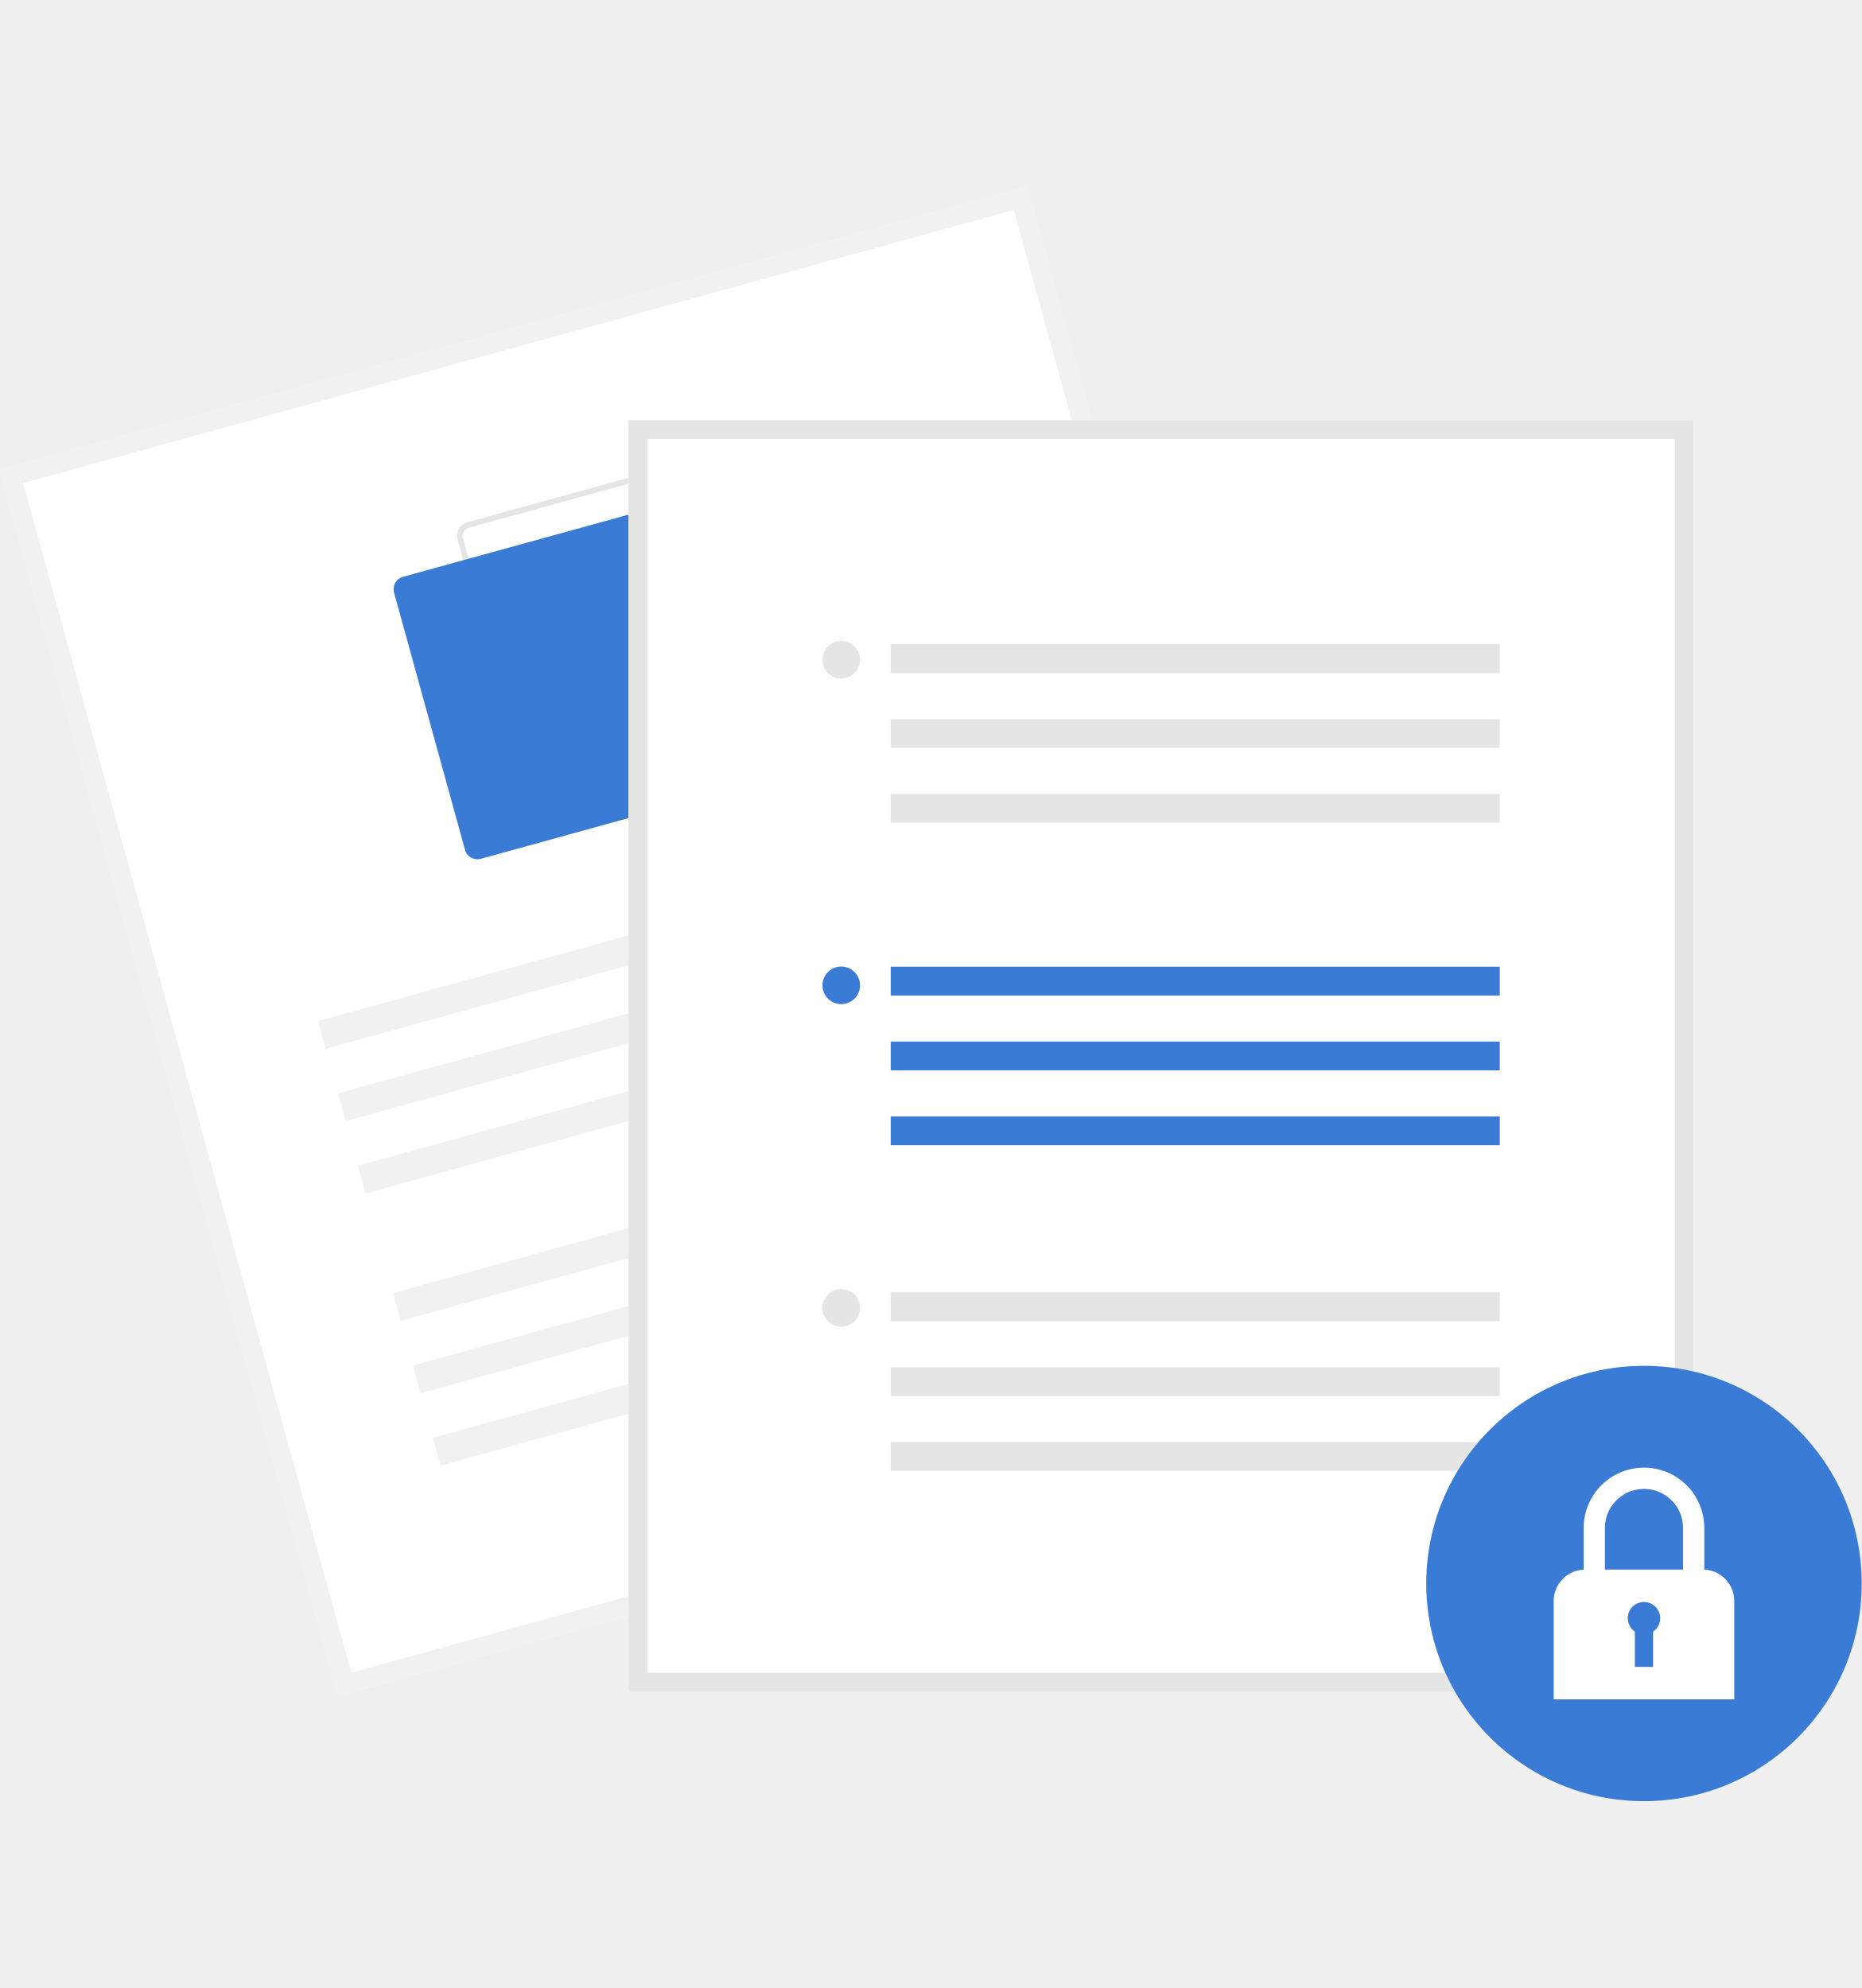
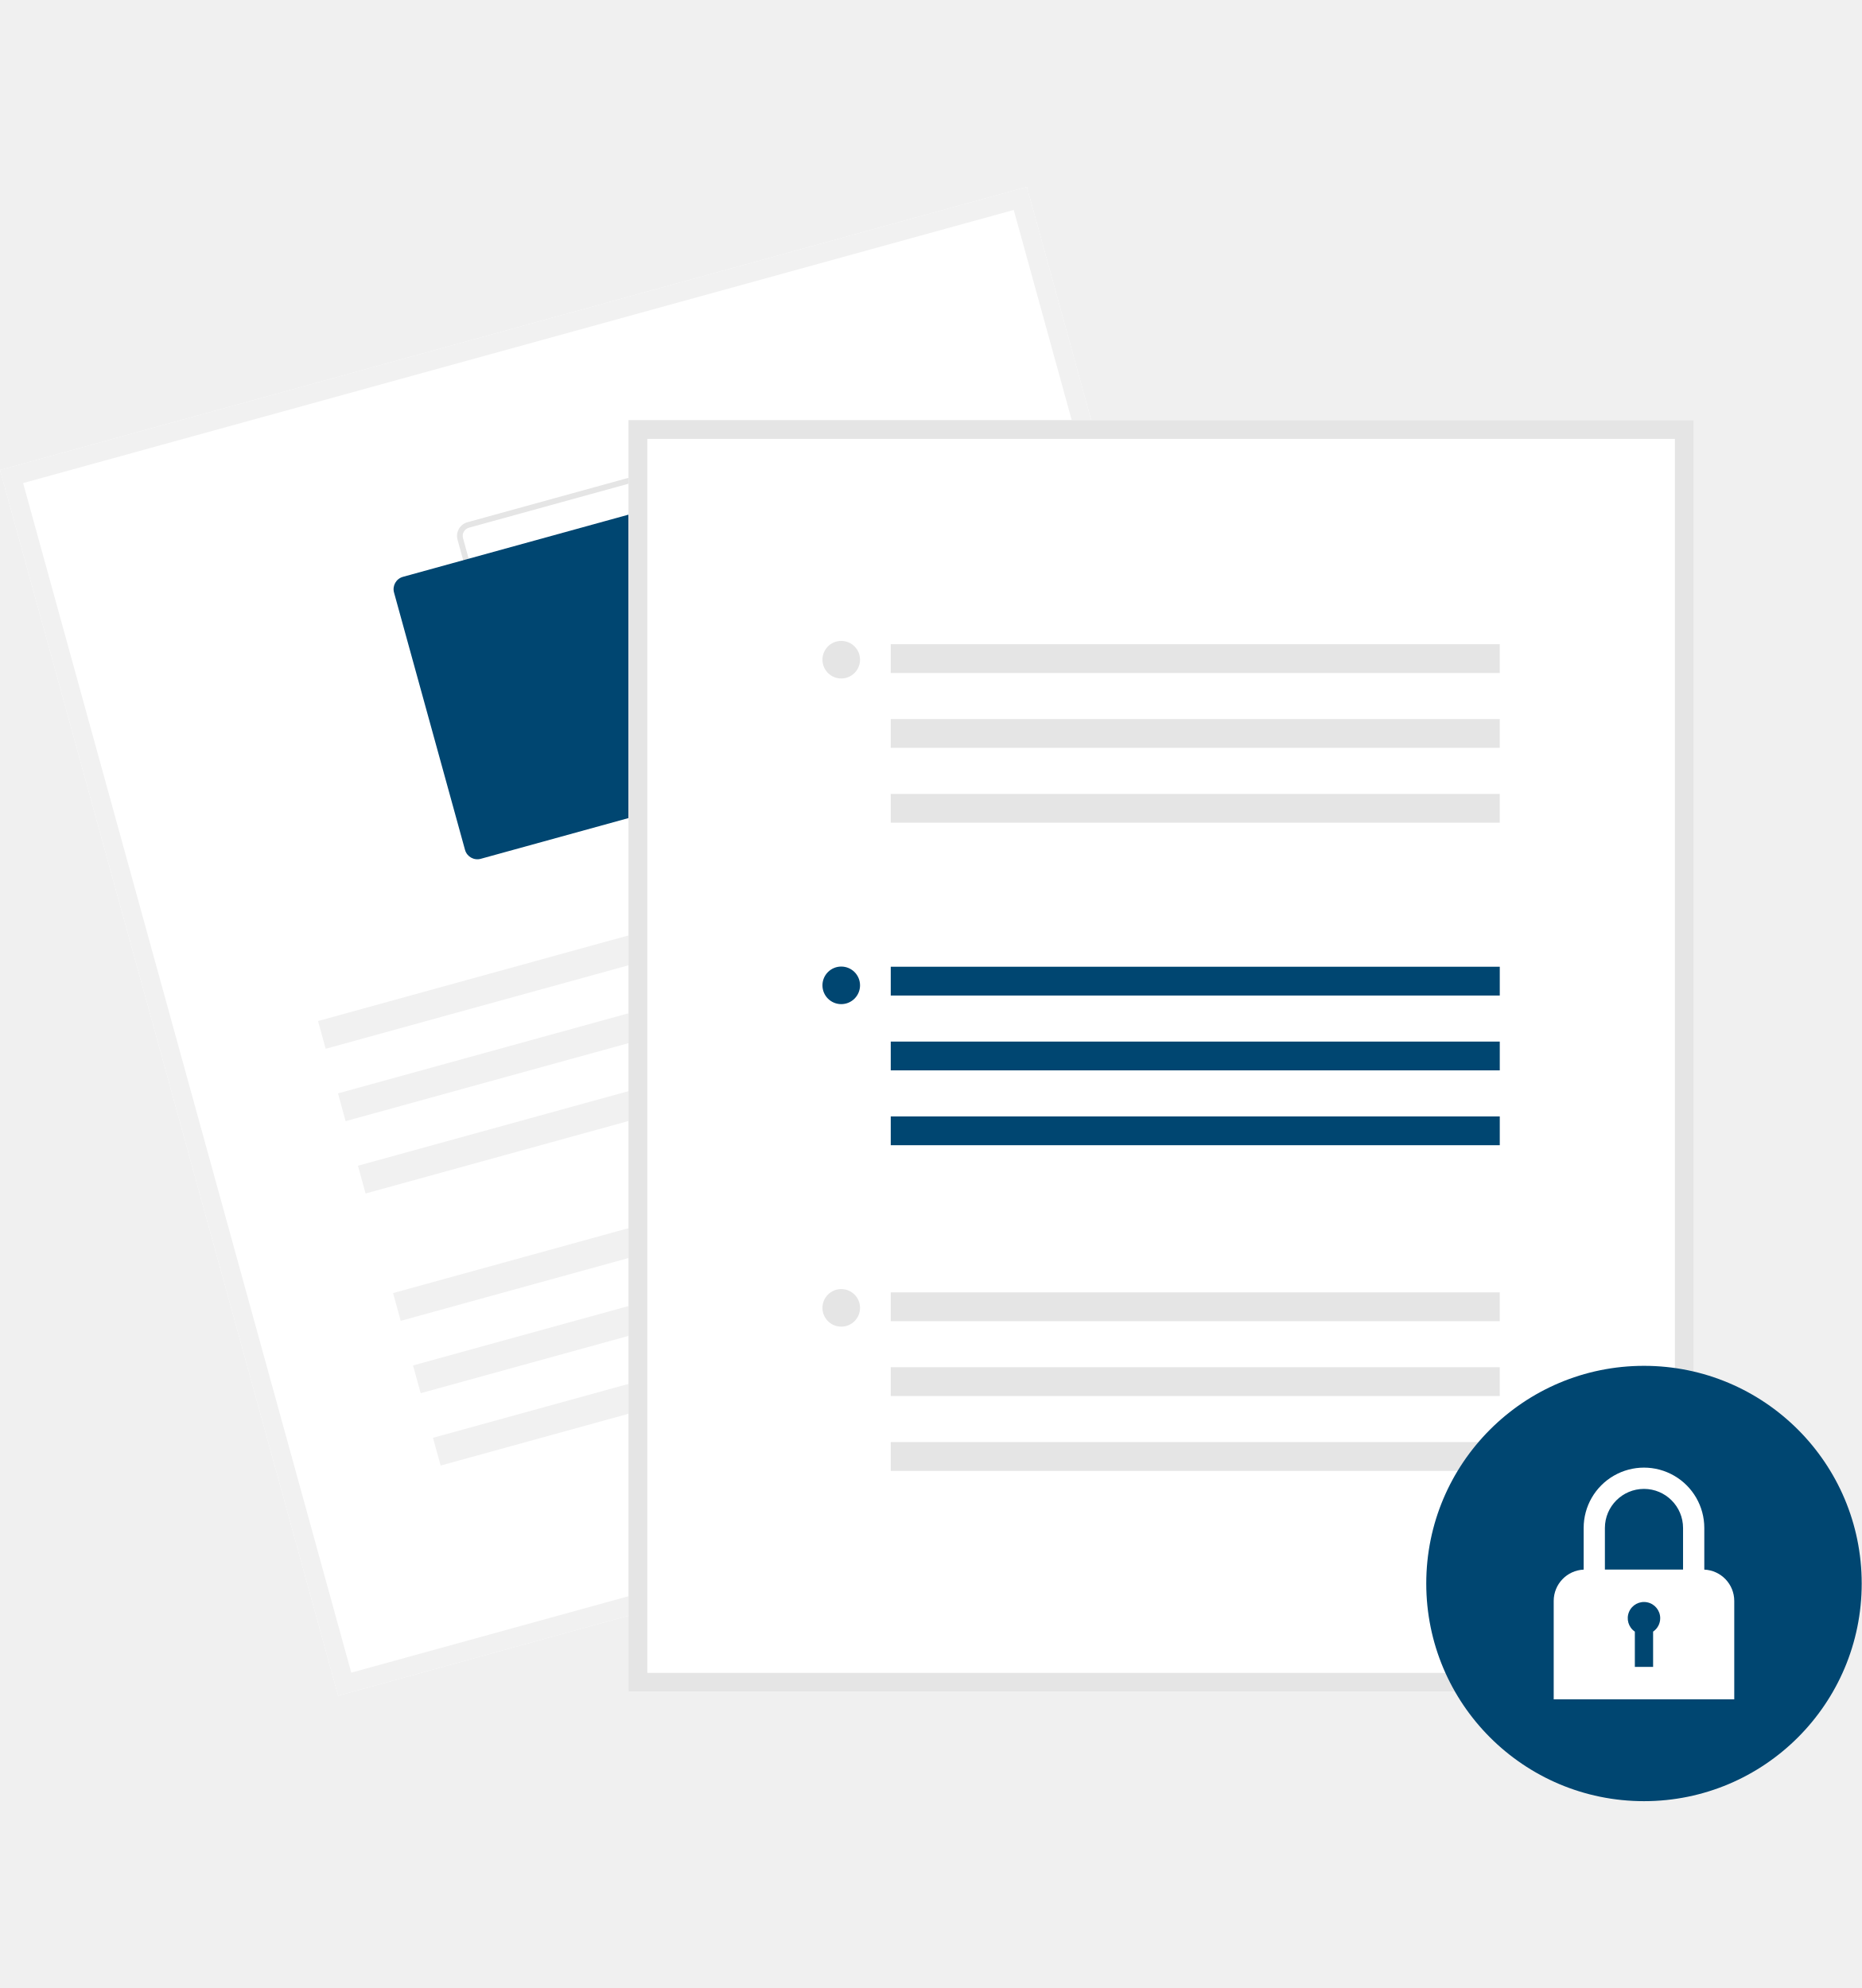
<svg xmlns="http://www.w3.org/2000/svg" width="1028px" height="1098px" viewBox="0 0 1028 891.621" version="1.1">
  <g id="Front-Page-Images" stroke="none" stroke-width="1" fill="none" fill-rule="evenodd">
    <g id="undraw_secure_files_re_6vdh" fill-rule="nonzero">
      <polygon id="Path" fill="#FFFFFF" points="753.733 677.032 186.716 833.407 0 156.375 567.017 0" />
      <path d="M753.733,677.032 L186.716,833.407 L0,156.375 L567.017,0 L753.733,677.032 Z M193.96,820.646 L740.971,669.787 L559.773,12.762 L12.762,163.62 L193.96,820.646 Z" id="Shape" fill="#F1F1F1" />
      <path d="M443.622,303.299 L301.488,342.498 C297.314,343.644 292.999,341.194 291.843,337.022 L252.645,194.889 C251.498,190.714 253.948,186.399 258.12,185.243 L400.253,146.045 C404.428,144.899 408.743,147.348 409.899,151.52 L449.097,293.654 C450.243,297.829 447.794,302.143 443.622,303.299 L443.622,303.299 Z M258.954,188.268 C256.45,188.961 254.981,191.55 255.669,194.055 L294.867,336.188 C295.56,338.692 298.149,340.161 300.654,339.474 L442.788,300.275 C445.291,299.582 446.761,296.993 446.073,294.488 L406.874,152.354 C406.181,149.851 403.592,148.381 401.087,149.069 L258.954,188.268 Z" id="Shape" fill="#E5E5E5" />
-       <path d="M407.592,331.947 L265.458,371.145 C261.701,372.177 257.818,369.973 256.777,366.218 L217.579,224.084 C216.547,220.327 218.752,216.443 222.507,215.403 L364.64,176.205 C368.397,175.173 372.281,177.378 373.321,181.133 L412.519,323.266 C413.551,327.023 411.347,330.907 407.592,331.947 L407.592,331.947 Z" id="Path" fill="#3A7BD5" />
+       <path d="M407.592,331.947 L265.458,371.145 C261.701,372.177 257.818,369.973 256.777,366.218 L217.579,224.084 C216.547,220.327 218.752,216.443 222.507,215.403 L364.64,176.205 C368.397,175.173 372.281,177.378 373.321,181.133 L412.519,323.266 C413.551,327.023 411.347,330.907 407.592,331.947 L407.592,331.947 Z" id="Path" fill="#004671" />
      <polygon id="Rectangle" fill="#F1F1F1" transform="translate(376.0404, 413.708) rotate(-15.4181) translate(-376.0404, -413.708)" points="170.317 405.758 581.764 405.758 581.764 421.658 170.317 421.658" />
      <polygon id="Rectangle" fill="#F1F1F1" transform="translate(387.0618, 453.6717) rotate(-15.4181) translate(-387.0618, -453.6717)" points="181.339 445.722 592.785 445.722 592.785 461.622 181.339 461.622" />
      <polygon id="Rectangle" fill="#F1F1F1" transform="translate(398.0832, 493.6353) rotate(-15.4181) translate(-398.0832, -493.6353)" points="192.36 485.685 603.807 485.685 603.807 501.585 192.36 501.585" />
      <polygon id="Rectangle" fill="#F1F1F1" transform="translate(417.481, 563.9714) rotate(-15.4181) translate(-417.481, -563.9714)" points="211.758 556.021 623.204 556.021 623.204 571.921 211.758 571.921" />
      <polygon id="Rectangle" fill="#F1F1F1" transform="translate(428.5024, 603.935) rotate(-15.4181) translate(-428.5024, -603.935)" points="222.779 595.985 634.226 595.985 634.226 611.885 222.779 611.885" />
      <polygon id="Rectangle" fill="#F1F1F1" transform="translate(439.5238, 643.8987) rotate(-15.4181) translate(-439.5238, -643.8987)" points="233.8 635.949 645.247 635.949 645.247 651.849 233.8 651.849" />
      <polygon id="Path" fill="#FFFFFF" points="935.239 831.146 347.054 831.146 347.054 128.839 935.239 128.839" />
      <path d="M935.239,831.146 L347.054,831.146 L347.054,128.839 L935.239,128.839 L935.239,831.146 Z M357.431,820.769 L924.863,820.769 L924.863,139.215 L357.431,139.215 L357.431,820.769 Z" id="Shape" fill="#E5E5E5" />
-       <rect id="Rectangle" fill="#3A7BD5" x="491.86" y="430.752" width="336.29" height="15.9" />
-       <rect id="Rectangle" fill="#3A7BD5" x="491.86" y="472.091" width="336.29" height="15.9" />
-       <rect id="Rectangle" fill="#3A7BD5" x="491.86" y="513.43" width="336.29" height="15.9" />
-       <circle id="Oval" fill="#3A7BD5" cx="464.52" cy="441.031" r="10.377" />
+       <rect id="Rectangle" fill="#004671" x="491.86" y="430.752" width="336.29" height="15.9" />
+       <rect id="Rectangle" fill="#004671" x="491.86" y="472.091" width="336.29" height="15.9" />
+       <rect id="Rectangle" fill="#004671" x="491.86" y="513.43" width="336.29" height="15.9" />
+       <circle id="Oval" fill="#004671" cx="464.52" cy="441.031" r="10.377" />
      <rect id="Rectangle" fill="#E5E5E5" x="491.86" y="252.621" width="336.29" height="15.9" />
      <rect id="Rectangle" fill="#E5E5E5" x="491.86" y="293.961" width="336.29" height="15.9" />
      <rect id="Rectangle" fill="#E5E5E5" x="491.86" y="335.3" width="336.29" height="15.9" />
      <circle id="Oval" fill="#E5E5E5" cx="464.52" cy="261.171" r="10.377" />
      <rect id="Rectangle" fill="#E5E5E5" x="491.86" y="610.611" width="336.29" height="15.9" />
      <rect id="Rectangle" fill="#E5E5E5" x="491.86" y="651.951" width="336.29" height="15.9" />
      <rect id="Rectangle" fill="#E5E5E5" x="491.86" y="693.29" width="336.29" height="15.9" />
      <circle id="Oval" fill="#E5E5E5" cx="464.52" cy="619.161" r="10.377" />
-       <circle id="Oval" fill="#3A7BD5" cx="907.779" cy="771.4" r="120.221" />
+       <circle id="Oval" fill="#004671" cx="907.779" cy="771.4" r="120.221" />
      <path d="M941.087,763.731 L941.087,740.728 C941.096,728.822 934.749,717.817 924.44,711.862 C914.131,705.907 901.427,705.907 891.118,711.862 C880.809,717.817 874.462,728.822 874.471,740.728 L874.471,763.731 C865.221,764.147 857.936,771.765 857.931,781.023 L857.931,835.382 L957.627,835.382 L957.627,781.023 C957.622,771.765 950.336,764.147 941.087,763.731 Z M907.779,719.147 C919.692,719.161 929.345,728.815 929.358,740.728 L929.358,763.691 L886.199,763.691 L886.199,740.728 C886.213,728.815 895.866,719.161 907.779,719.147 Z" id="Shape" fill="#FFFFFF" />
-       <path d="M916.74,790.575 C916.742,786.309 913.735,782.633 909.554,781.788 C905.372,780.943 901.175,783.163 899.519,787.095 C897.864,791.027 899.211,795.581 902.738,797.981 L902.738,817.459 L912.819,817.459 L912.819,797.981 C915.272,796.315 916.741,793.541 916.74,790.575 Z" id="Path" fill="#3A7BD5" />
+       <path d="M916.74,790.575 C916.742,786.309 913.735,782.633 909.554,781.788 C905.372,780.943 901.175,783.163 899.519,787.095 C897.864,791.027 899.211,795.581 902.738,797.981 L902.738,817.459 L912.819,817.459 L912.819,797.981 C915.272,796.315 916.741,793.541 916.74,790.575 Z" id="Path" fill="#004671" />
    </g>
  </g>
</svg>
